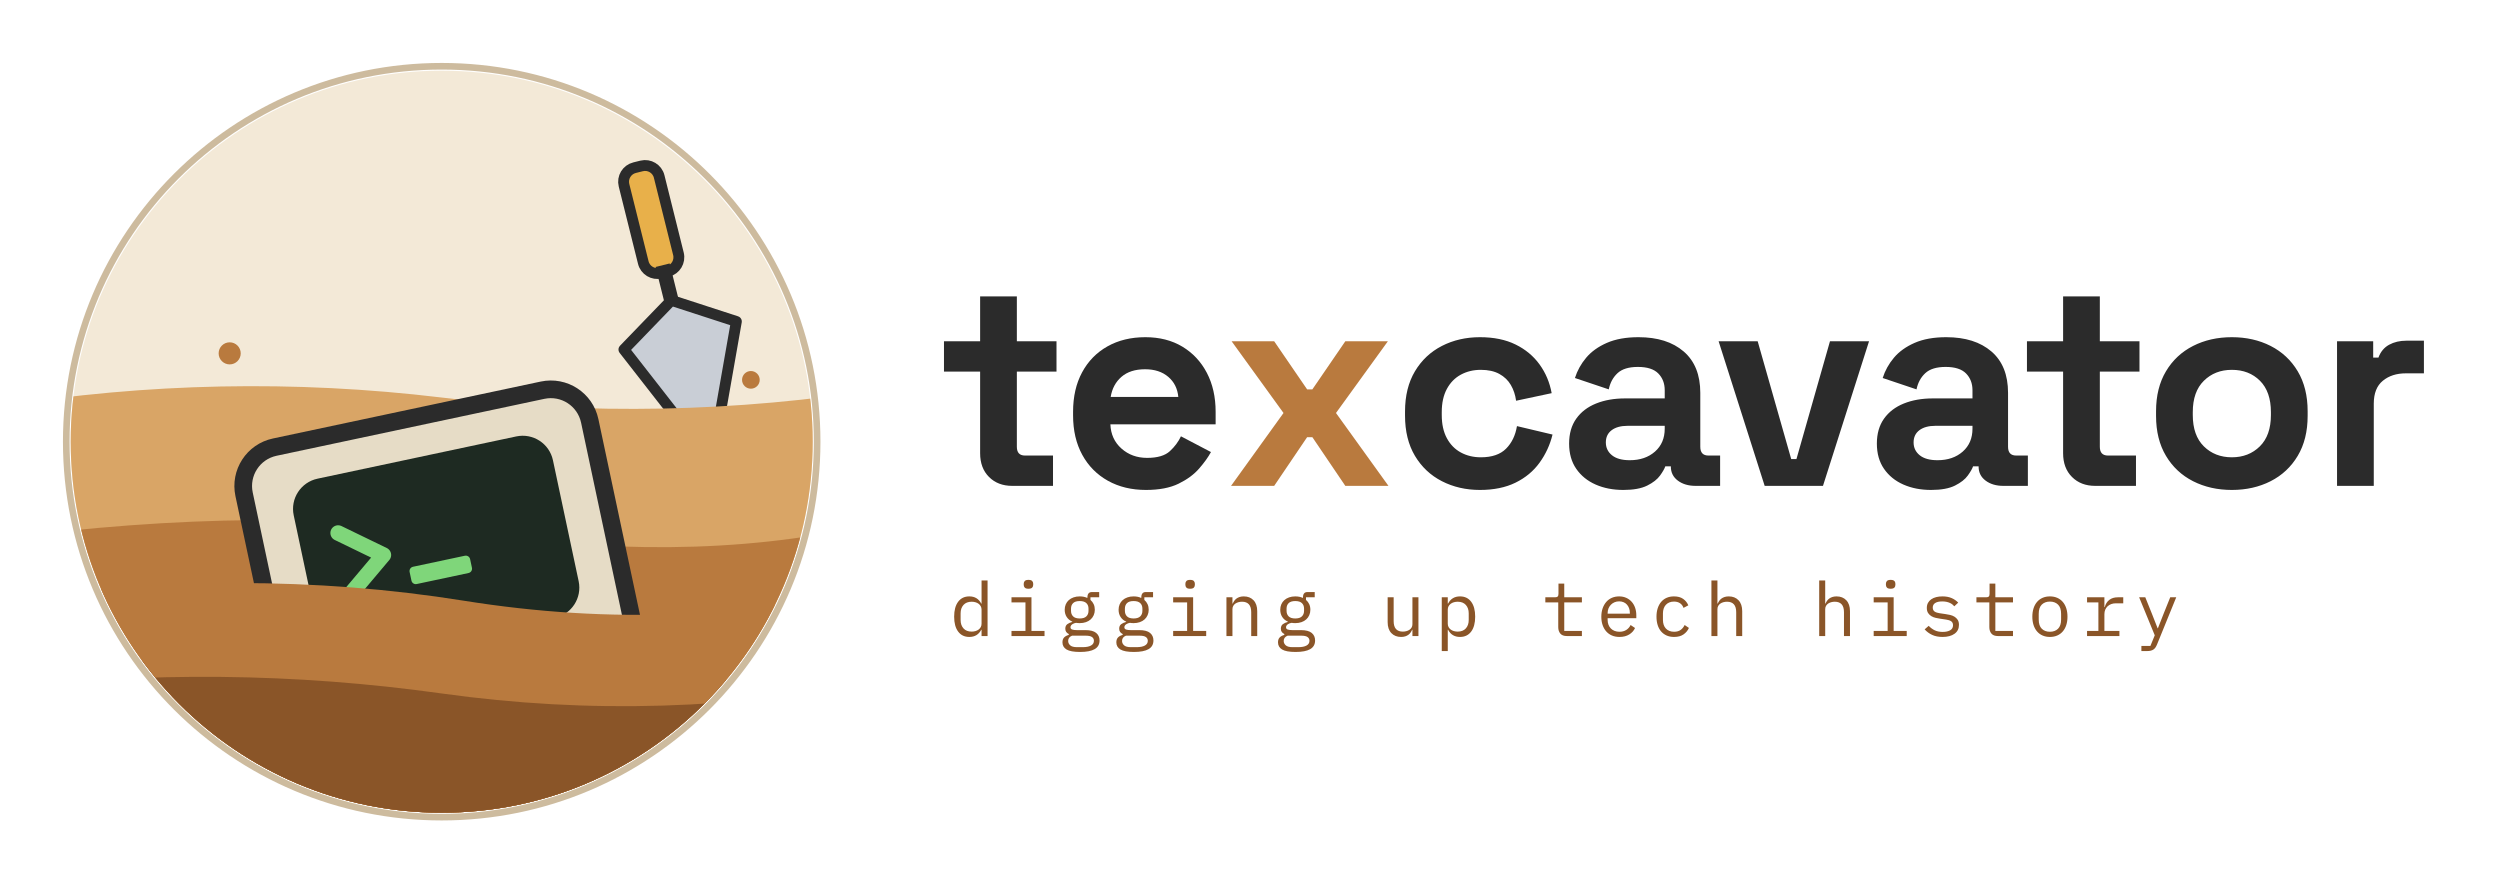
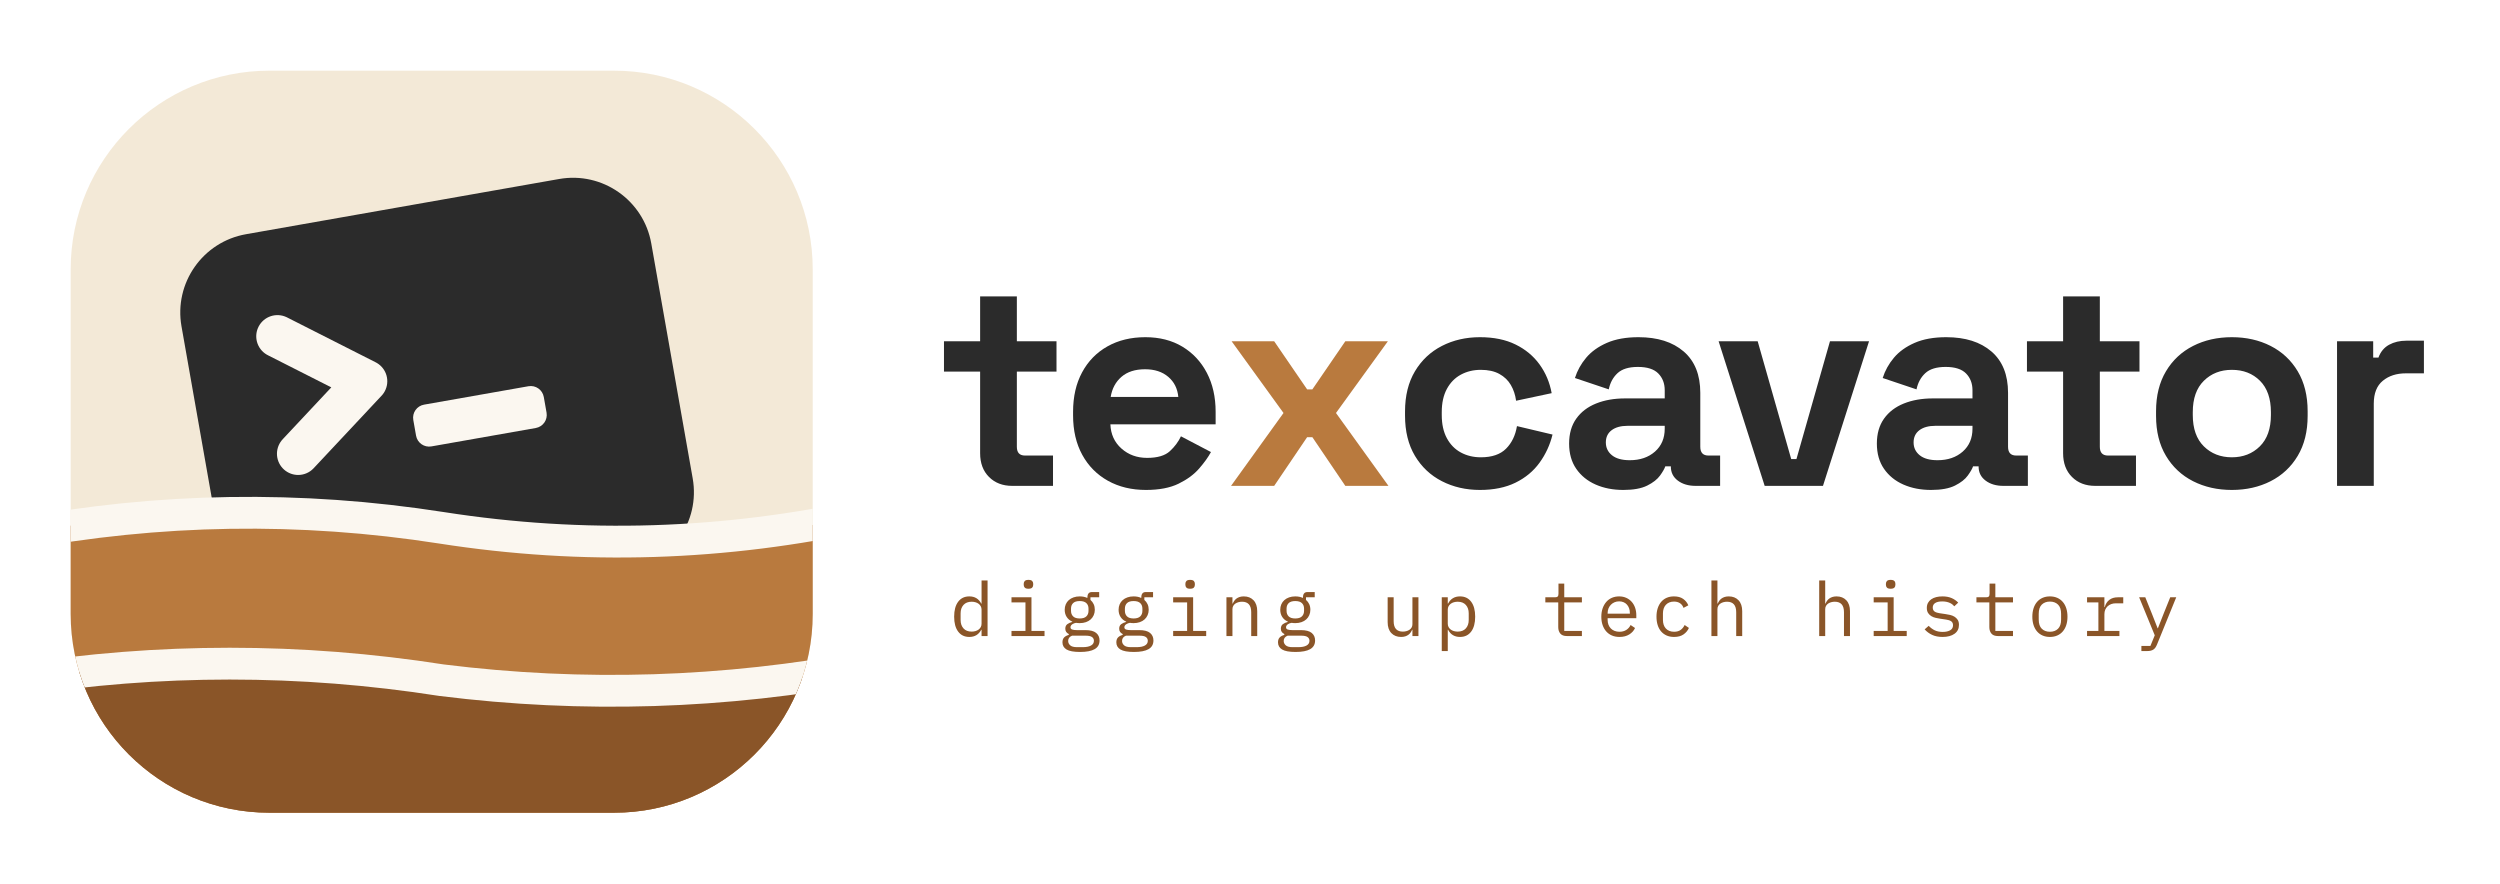
<svg xmlns="http://www.w3.org/2000/svg" viewBox="0 0 566 200" width="2264" height="800">
-   <defs>
-     <clipPath id="c-light">
-       <circle cx="100" cy="100" r="84" />
-     </clipPath>
-   </defs>
-   <g clip-path="url(#c-light)">
-     <rect width="200" height="200" fill="#F3E9D7" />
-     <g transform="translate(152 68) rotate(-14) scale(0.82)">
-       <rect x="-5" y="-38" width="10" height="30" rx="4" fill="#E8B04A" stroke="#2B2B2B" stroke-width="3" />
-       <rect x="-2" y="-10" width="4" height="10" fill="#2B2B2B" />
-       <path d="M0 0 L16 10 L0 46 L-16 10Z" fill="#C9CED6" stroke="#2B2B2B" stroke-width="3" stroke-linejoin="round" />
+   <g transform="translate(4 4) scale(3)">
+     <defs>
+       <clipPath id="m-light">
+         <rect x="4" y="4" width="56" height="56" rx="15" />
+       </clipPath>
+     </defs>
+     <g clip-path="url(#m-light)">
+       <rect width="64" height="64" fill="#F3E9D7" />
+       <g transform="rotate(-10 32 31)">
+         <rect x="14" y="14" width="36" height="30" rx="6" fill="#2B2B2B" />
+         <path d="M21 22 L27 26.5 L21 31" fill="none" stroke="#FBF7F0" stroke-width="3.2" stroke-linecap="round" stroke-linejoin="round" />
+         <rect x="30" y="29" width="10" height="3.2" rx="1" fill="#FBF7F0" />
+       </g>
+       <path d="M0 39 Q16 36 32 38.5 Q48 41 64 37.5 V64 H0 Z" fill="#B97A3E" stroke="#FBF7F0" stroke-width="2.4" />
+       <path d="M0 50 Q16 47.5 32 50 Q48 52 64 49 V64 H0 Z" fill="#8A5528" stroke="#FBF7F0" stroke-width="2.4" />
    </g>
-     <path d="M0 92 Q50 84 100 90 T200 88 V200 H0Z" fill="#D9A566" />
-     <path d="M0 122 Q60 114 110 121 T200 118 V200 H0Z" fill="#B97A3E" />
-     <path d="M0 152 Q50 146 100 152 T200 150 V200 H0Z" fill="#8A5528" />
-     <g transform="translate(100 130) rotate(-12)">
-       <rect x="-40" y="-36" width="80" height="66" rx="9" fill="#E6DCC6" stroke="#2B2B2B" stroke-width="4" />
-       <rect x="-30" y="-27" width="60" height="42" rx="7" fill="#1E2A22" />
-       <path d="M-21 -14 L-12 -7 L-21 0" fill="none" stroke="#7FD67A" stroke-width="3.5" stroke-linecap="round" stroke-linejoin="round" />
-       <rect x="-7" y="-3" width="14" height="4" rx="1" fill="#7FD67A" />
-       <circle cx="30" cy="22" r="2.5" fill="#B97A3E" />
-     </g>
-     <path d="M0 136 Q55 128 105 136 T200 132 V200 H0Z" fill="#B97A3E" />
-     <path d="M0 156 Q50 150 100 157 T200 154 V200 H0Z" fill="#8A5528" />
-     <circle cx="52" cy="80" r="2.5" fill="#B97A3E" />
-     <circle cx="170" cy="86" r="2" fill="#B97A3E" />
  </g>
-   <circle cx="100" cy="100" r="85" fill="none" stroke="#CDBB9E" stroke-width="1.5" />
  <path fill="#2B2B2B" d="M229.16 110.0Q225.926 110.0 223.913 107.987Q221.9 105.974 221.9 102.608V84.128H213.716V77.264H221.9V67.1H230.216V77.264H239.192V84.128H230.216V101.156Q230.216 103.136 232.064 103.136H238.4V110.0Z M259.444 110.924Q254.56 110.924 250.831 108.845Q247.102 106.766 245.023 102.971Q242.944 99.176 242.944 94.028V93.236Q242.944 88.088 244.99 84.293Q247.036 80.498 250.732 78.419Q254.428 76.34 259.312 76.34Q264.13 76.34 267.694 78.485Q271.258 80.63 273.238 84.425Q275.218 88.22 275.218 93.236V96.074H251.392Q251.524 99.44 253.9 101.552Q256.276 103.664 259.708 103.664Q263.206 103.664 264.856 102.146Q266.506 100.628 267.364 98.78L274.162 102.344Q273.238 104.06 271.489 106.073Q269.74 108.086 266.836 109.505Q263.932 110.924 259.444 110.924ZM251.458 89.87H266.77Q266.506 87.032 264.493 85.316Q262.48 83.6 259.246 83.6Q255.88 83.6 253.9 85.316Q251.92 87.032 251.458 89.87Z" />
  <path fill="#B97A3E" d="M278.706 110.0 290.586 93.5 278.838 77.264H288.474L295.932 88.154H297.12L304.578 77.264H314.214L302.466 93.5L314.346 110.0H304.578L297.12 98.978H295.932L288.474 110.0Z" />
  <path fill="#2B2B2B" d="M335.06 110.924Q330.308 110.924 326.447 108.944Q322.586 106.964 320.342 103.202Q318.098 99.44 318.098 94.094V93.17Q318.098 87.824 320.342 84.062Q322.586 80.3 326.447 78.32Q330.308 76.34 335.06 76.34Q339.746 76.34 343.112 77.99Q346.478 79.64 348.557 82.511Q350.636 85.382 351.296 89.012L343.244 90.728Q342.98 88.748 342.056 87.164Q341.132 85.58 339.449 84.656Q337.766 83.732 335.258 83.732Q332.75 83.732 330.737 84.821Q328.724 85.91 327.569 88.055Q326.414 90.2 326.414 93.302V93.962Q326.414 97.064 327.569 99.209Q328.724 101.354 330.737 102.443Q332.75 103.532 335.258 103.532Q339.02 103.532 340.967 101.585Q342.914 99.638 343.442 96.47L351.494 98.384Q350.636 101.882 348.557 104.753Q346.478 107.624 343.112 109.274Q339.746 110.924 335.06 110.924Z M367.522 110.924Q364.024 110.924 361.252 109.703Q358.48 108.482 356.863 106.139Q355.246 103.796 355.246 100.43Q355.246 97.064 356.863 94.787Q358.48 92.51 361.351 91.355Q364.222 90.2 367.918 90.2H376.894V88.352Q376.894 86.042 375.442 84.557Q373.99 83.072 370.822 83.072Q367.72 83.072 366.202 84.491Q364.684 85.91 364.222 88.154L356.566 85.58Q357.358 83.072 359.107 80.993Q360.856 78.914 363.793 77.627Q366.73 76.34 370.954 76.34Q377.422 76.34 381.184 79.574Q384.946 82.808 384.946 88.946V101.156Q384.946 103.136 386.794 103.136H389.434V110.0H383.89Q381.448 110.0 379.864 108.812Q378.28 107.624 378.28 105.644V105.578H377.026Q376.762 106.37 375.838 107.657Q374.914 108.944 372.934 109.934Q370.954 110.924 367.522 110.924ZM368.974 104.192Q372.472 104.192 374.683 102.245Q376.894 100.298 376.894 97.064V96.404H368.512Q366.202 96.404 364.882 97.394Q363.562 98.384 363.562 100.166Q363.562 101.948 364.948 103.07Q366.334 104.192 368.974 104.192Z M399.522 110.0 389.094 77.264H397.938L405.528 103.928H406.716L414.306 77.264H423.15L412.722 110.0Z M437.198 110.924Q433.7 110.924 430.928 109.703Q428.156 108.482 426.539 106.139Q424.922 103.796 424.922 100.43Q424.922 97.064 426.539 94.787Q428.156 92.51 431.027 91.355Q433.898 90.2 437.594 90.2H446.57V88.352Q446.57 86.042 445.118 84.557Q443.666 83.072 440.498 83.072Q437.396 83.072 435.878 84.491Q434.36 85.91 433.898 88.154L426.242 85.58Q427.034 83.072 428.783 80.993Q430.532 78.914 433.469 77.627Q436.406 76.34 440.63 76.34Q447.098 76.34 450.86 79.574Q454.622 82.808 454.622 88.946V101.156Q454.622 103.136 456.47 103.136H459.11V110.0H453.566Q451.124 110.0 449.54 108.812Q447.956 107.624 447.956 105.644V105.578H446.702Q446.438 106.37 445.514 107.657Q444.59 108.944 442.61 109.934Q440.63 110.924 437.198 110.924ZM438.65 104.192Q442.148 104.192 444.359 102.245Q446.57 100.298 446.57 97.064V96.404H438.188Q435.878 96.404 434.558 97.394Q433.238 98.384 433.238 100.166Q433.238 101.948 434.624 103.07Q436.01 104.192 438.65 104.192Z M474.346 110.0Q471.112 110.0 469.099 107.987Q467.086 105.974 467.086 102.608V84.128H458.902V77.264H467.086V67.1H475.402V77.264H484.378V84.128H475.402V101.156Q475.402 103.136 477.25 103.136H483.586V110.0Z M505.29 110.924Q500.406 110.924 496.512 108.944Q492.618 106.964 490.374 103.202Q488.13 99.44 488.13 94.16V93.104Q488.13 87.824 490.374 84.062Q492.618 80.3 496.512 78.32Q500.406 76.34 505.29 76.34Q510.174 76.34 514.068 78.32Q517.962 80.3 520.206 84.062Q522.45 87.824 522.45 93.104V94.16Q522.45 99.44 520.206 103.202Q517.962 106.964 514.068 108.944Q510.174 110.924 505.29 110.924ZM505.29 103.532Q509.118 103.532 511.626 101.057Q514.134 98.582 514.134 93.962V93.302Q514.134 88.682 511.659 86.207Q509.184 83.732 505.29 83.732Q501.462 83.732 498.954 86.207Q496.446 88.682 496.446 93.302V93.962Q496.446 98.582 498.954 101.057Q501.462 103.532 505.29 103.532Z M529.106 110.0V77.264H537.29V80.96H538.478Q539.204 78.98 540.887 78.056Q542.57 77.132 544.814 77.132H548.774V84.524H544.682Q541.514 84.524 539.468 86.207Q537.422 87.89 537.422 91.388V110.0Z" />
  <path fill="#8A5528" d="M222.225 142.572H222.157Q221.307 144.204 219.454 144.204Q217.839 144.204 216.93 142.997Q216.02 141.79 216.02 139.614Q216.02 137.438 216.93 136.231Q217.839 135.024 219.454 135.024Q221.307 135.024 222.157 136.656H222.225V131.42H223.585V144.0H222.225ZM219.981 142.997Q220.44 142.997 220.848 142.878Q221.256 142.759 221.562 142.529Q221.868 142.3 222.046 141.969Q222.225 141.637 222.225 141.195V138.033Q222.225 137.591 222.046 137.26Q221.868 136.928 221.562 136.698Q221.256 136.469 220.848 136.35Q220.44 136.231 219.981 136.231Q218.791 136.231 218.137 136.953Q217.482 137.676 217.482 138.866V140.362Q217.482 141.552 218.137 142.274Q218.791 142.997 219.981 142.997Z M232.844 133.29Q232.249 133.29 232.011 133.043Q231.773 132.797 231.773 132.423V132.151Q231.773 131.777 232.011 131.53Q232.249 131.284 232.844 131.284Q233.439 131.284 233.677 131.53Q233.915 131.777 233.915 132.151V132.423Q233.915 132.797 233.677 133.043Q233.439 133.29 232.844 133.29ZM229.002 142.844H232.164V136.384H229.002V135.228H233.524V142.844H236.482V144.0H229.002Z M248.937 145.003Q248.937 146.329 247.832 146.966Q246.727 147.604 244.517 147.604Q242.392 147.604 241.465 147.043Q240.539 146.482 240.539 145.428Q240.539 144.714 240.913 144.323Q241.287 143.932 241.967 143.745V143.541Q241.593 143.354 241.389 143.065Q241.185 142.776 241.185 142.334Q241.185 141.654 241.635 141.314Q242.086 140.974 242.766 140.804V140.736Q241.95 140.379 241.499 139.682Q241.049 138.985 241.049 138.05Q241.049 137.387 241.287 136.826Q241.525 136.265 241.975 135.865Q242.426 135.466 243.055 135.245Q243.684 135.024 244.449 135.024Q245.435 135.024 246.183 135.381V135.228Q246.183 134.718 246.421 134.378Q246.659 134.038 247.237 134.038H248.852V135.228H246.88V135.823Q247.356 136.231 247.611 136.792Q247.866 137.353 247.866 138.05Q247.866 138.713 247.619 139.274Q247.373 139.835 246.931 140.234Q246.489 140.634 245.851 140.855Q245.214 141.076 244.449 141.076Q244.228 141.076 244.024 141.059Q243.82 141.042 243.616 141.008Q243.412 141.042 243.191 141.118Q242.97 141.195 242.783 141.322Q242.596 141.45 242.477 141.62Q242.358 141.79 242.358 142.011Q242.358 142.402 242.749 142.529Q243.14 142.657 243.769 142.657H245.707Q247.407 142.657 248.172 143.294Q248.937 143.932 248.937 145.003ZM247.662 145.071Q247.662 144.544 247.237 144.23Q246.812 143.915 245.758 143.915H242.715Q241.831 144.272 241.831 145.105Q241.831 145.683 242.29 146.099Q242.749 146.516 243.82 146.516H245.146Q246.336 146.516 246.999 146.15Q247.662 145.785 247.662 145.071ZM244.449 140.022Q245.469 140.022 245.953 139.546Q246.438 139.07 246.438 138.288V137.795Q246.438 137.013 245.953 136.546Q245.469 136.078 244.449 136.078Q243.429 136.078 242.953 136.546Q242.477 137.013 242.477 137.795V138.288Q242.477 139.07 242.953 139.546Q243.429 140.022 244.449 140.022Z M261.137 145.003Q261.137 146.329 260.032 146.966Q258.927 147.604 256.717 147.604Q254.592 147.604 253.665 147.043Q252.739 146.482 252.739 145.428Q252.739 144.714 253.113 144.323Q253.487 143.932 254.167 143.745V143.541Q253.793 143.354 253.589 143.065Q253.385 142.776 253.385 142.334Q253.385 141.654 253.835 141.314Q254.286 140.974 254.966 140.804V140.736Q254.15 140.379 253.699 139.682Q253.249 138.985 253.249 138.05Q253.249 137.387 253.487 136.826Q253.725 136.265 254.175 135.865Q254.626 135.466 255.255 135.245Q255.884 135.024 256.649 135.024Q257.635 135.024 258.383 135.381V135.228Q258.383 134.718 258.621 134.378Q258.859 134.038 259.437 134.038H261.052V135.228H259.08V135.823Q259.556 136.231 259.811 136.792Q260.066 137.353 260.066 138.05Q260.066 138.713 259.819 139.274Q259.573 139.835 259.131 140.234Q258.689 140.634 258.051 140.855Q257.414 141.076 256.649 141.076Q256.428 141.076 256.224 141.059Q256.02 141.042 255.816 141.008Q255.612 141.042 255.391 141.118Q255.17 141.195 254.983 141.322Q254.796 141.45 254.677 141.62Q254.558 141.79 254.558 142.011Q254.558 142.402 254.949 142.529Q255.34 142.657 255.969 142.657H257.907Q259.607 142.657 260.372 143.294Q261.137 143.932 261.137 145.003ZM259.862 145.071Q259.862 144.544 259.437 144.23Q259.012 143.915 257.958 143.915H254.915Q254.031 144.272 254.031 145.105Q254.031 145.683 254.49 146.099Q254.949 146.516 256.02 146.516H257.346Q258.536 146.516 259.199 146.15Q259.862 145.785 259.862 145.071ZM256.649 140.022Q257.669 140.022 258.154 139.546Q258.638 139.07 258.638 138.288V137.795Q258.638 137.013 258.154 136.546Q257.669 136.078 256.649 136.078Q255.629 136.078 255.153 136.546Q254.677 137.013 254.677 137.795V138.288Q254.677 139.07 255.153 139.546Q255.629 140.022 256.649 140.022Z M269.444 133.29Q268.849 133.29 268.611 133.043Q268.373 132.797 268.373 132.423V132.151Q268.373 131.777 268.611 131.53Q268.849 131.284 269.444 131.284Q270.039 131.284 270.277 131.53Q270.515 131.777 270.515 132.151V132.423Q270.515 132.797 270.277 133.043Q270.039 133.29 269.444 133.29ZM265.602 142.844H268.764V136.384H265.602V135.228H270.124V142.844H273.082V144.0H265.602Z M277.666 144.0V135.228H279.026V136.656H279.094Q279.23 136.333 279.434 136.036Q279.638 135.738 279.935 135.517Q280.233 135.296 280.641 135.16Q281.049 135.024 281.593 135.024Q282.97 135.024 283.803 135.899Q284.636 136.775 284.636 138.373V144.0H283.276V138.611Q283.276 137.404 282.749 136.817Q282.222 136.231 281.202 136.231Q280.794 136.231 280.403 136.333Q280.012 136.435 279.706 136.639Q279.4 136.843 279.213 137.166Q279.026 137.489 279.026 137.914V144.0Z M297.737 145.003Q297.737 146.329 296.632 146.966Q295.527 147.604 293.317 147.604Q291.192 147.604 290.265 147.043Q289.339 146.482 289.339 145.428Q289.339 144.714 289.713 144.323Q290.087 143.932 290.767 143.745V143.541Q290.393 143.354 290.189 143.065Q289.985 142.776 289.985 142.334Q289.985 141.654 290.435 141.314Q290.886 140.974 291.566 140.804V140.736Q290.75 140.379 290.299 139.682Q289.849 138.985 289.849 138.05Q289.849 137.387 290.087 136.826Q290.325 136.265 290.775 135.865Q291.226 135.466 291.855 135.245Q292.484 135.024 293.249 135.024Q294.235 135.024 294.983 135.381V135.228Q294.983 134.718 295.221 134.378Q295.459 134.038 296.037 134.038H297.652V135.228H295.68V135.823Q296.156 136.231 296.411 136.792Q296.666 137.353 296.666 138.05Q296.666 138.713 296.419 139.274Q296.173 139.835 295.731 140.234Q295.289 140.634 294.651 140.855Q294.014 141.076 293.249 141.076Q293.028 141.076 292.824 141.059Q292.62 141.042 292.416 141.008Q292.212 141.042 291.991 141.118Q291.77 141.195 291.583 141.322Q291.396 141.45 291.277 141.62Q291.158 141.79 291.158 142.011Q291.158 142.402 291.549 142.529Q291.94 142.657 292.569 142.657H294.507Q296.207 142.657 296.972 143.294Q297.737 143.932 297.737 145.003ZM296.462 145.071Q296.462 144.544 296.037 144.23Q295.612 143.915 294.558 143.915H291.515Q290.631 144.272 290.631 145.105Q290.631 145.683 291.09 146.099Q291.549 146.516 292.62 146.516H293.946Q295.136 146.516 295.799 146.15Q296.462 145.785 296.462 145.071ZM293.249 140.022Q294.269 140.022 294.753 139.546Q295.238 139.07 295.238 138.288V137.795Q295.238 137.013 294.753 136.546Q294.269 136.078 293.249 136.078Q292.229 136.078 291.753 136.546Q291.277 137.013 291.277 137.795V138.288Q291.277 139.07 291.753 139.546Q292.229 140.022 293.249 140.022Z M319.774 142.572H319.706Q319.57 142.895 319.366 143.192Q319.162 143.49 318.864 143.711Q318.567 143.932 318.159 144.068Q317.751 144.204 317.207 144.204Q315.83 144.204 314.997 143.329Q314.164 142.453 314.164 140.855V135.228H315.524V140.617Q315.524 141.824 316.051 142.411Q316.578 142.997 317.598 142.997Q318.006 142.997 318.397 142.895Q318.788 142.793 319.094 142.589Q319.4 142.385 319.587 142.07Q319.774 141.756 319.774 141.314V135.228H321.134V144.0H319.774Z M326.415 135.228H327.775V136.656H327.843Q328.693 135.024 330.546 135.024Q332.161 135.024 333.07 136.231Q333.98 137.438 333.98 139.614Q333.98 141.79 333.07 142.997Q332.161 144.204 330.546 144.204Q328.693 144.204 327.843 142.572H327.775V147.4H326.415ZM330.019 142.997Q331.209 142.997 331.863 142.274Q332.518 141.552 332.518 140.362V138.866Q332.518 137.676 331.863 136.953Q331.209 136.231 330.019 136.231Q329.56 136.231 329.152 136.35Q328.744 136.469 328.438 136.698Q328.132 136.928 327.953 137.26Q327.775 137.591 327.775 138.033V141.195Q327.775 141.637 327.953 141.969Q328.132 142.3 328.438 142.529Q328.744 142.759 329.152 142.878Q329.56 142.997 330.019 142.997Z M354.725 144.0Q353.722 144.0 353.254 143.439Q352.787 142.878 352.787 141.994V136.384H349.863V135.228H352.039Q352.481 135.228 352.659 135.05Q352.838 134.871 352.838 134.429V132.134H354.147V135.228H358.142V136.384H354.147V142.844H358.142V144.0Z M366.653 144.204Q365.701 144.204 364.944 143.881Q364.188 143.558 363.652 142.954Q363.117 142.351 362.828 141.51Q362.539 140.668 362.539 139.631Q362.539 138.577 362.836 137.727Q363.134 136.877 363.661 136.274Q364.188 135.67 364.927 135.347Q365.667 135.024 366.568 135.024Q367.452 135.024 368.174 135.347Q368.897 135.67 369.407 136.239Q369.917 136.809 370.189 137.591Q370.461 138.373 370.461 139.308V139.954H363.967V140.362Q363.967 140.94 364.154 141.433Q364.341 141.926 364.689 142.283Q365.038 142.64 365.539 142.835Q366.041 143.031 366.653 143.031Q367.537 143.031 368.183 142.623Q368.829 142.215 369.169 141.501L370.172 142.181Q369.781 143.065 368.871 143.635Q367.962 144.204 366.653 144.204ZM366.568 136.146Q366.007 136.146 365.531 136.35Q365.055 136.554 364.706 136.911Q364.358 137.268 364.162 137.752Q363.967 138.237 363.967 138.815V138.934H368.999V138.747Q368.999 138.169 368.82 137.693Q368.642 137.217 368.327 136.869Q368.013 136.52 367.562 136.333Q367.112 136.146 366.568 136.146Z M379.006 144.204Q378.054 144.204 377.314 143.873Q376.575 143.541 376.065 142.946Q375.555 142.351 375.291 141.501Q375.028 140.651 375.028 139.614Q375.028 138.577 375.3 137.727Q375.572 136.877 376.082 136.274Q376.592 135.67 377.323 135.347Q378.054 135.024 378.989 135.024Q380.264 135.024 381.063 135.585Q381.862 136.146 382.236 137.047L381.148 137.625Q380.91 136.945 380.357 136.571Q379.805 136.197 378.989 136.197Q378.394 136.197 377.926 136.392Q377.459 136.588 377.136 136.945Q376.813 137.302 376.651 137.795Q376.49 138.288 376.49 138.866V140.362Q376.49 140.94 376.651 141.433Q376.813 141.926 377.136 142.283Q377.459 142.64 377.935 142.835Q378.411 143.031 379.023 143.031Q379.907 143.031 380.485 142.623Q381.063 142.215 381.403 141.501L382.372 142.164Q381.981 143.048 381.156 143.626Q380.332 144.204 379.006 144.204Z M387.466 131.42H388.826V136.656H388.894Q389.03 136.333 389.234 136.036Q389.438 135.738 389.735 135.517Q390.033 135.296 390.441 135.16Q390.849 135.024 391.393 135.024Q392.77 135.024 393.603 135.899Q394.436 136.775 394.436 138.373V144.0H393.076V138.611Q393.076 137.404 392.549 136.817Q392.022 136.231 391.002 136.231Q390.594 136.231 390.203 136.333Q389.812 136.435 389.506 136.639Q389.2 136.843 389.013 137.166Q388.826 137.489 388.826 137.914V144.0H387.466Z M411.866 131.42H413.226V136.656H413.294Q413.43 136.333 413.634 136.036Q413.838 135.738 414.135 135.517Q414.433 135.296 414.841 135.16Q415.249 135.024 415.793 135.024Q417.17 135.024 418.003 135.899Q418.836 136.775 418.836 138.373V144.0H417.476V138.611Q417.476 137.404 416.949 136.817Q416.422 136.231 415.402 136.231Q414.994 136.231 414.603 136.333Q414.212 136.435 413.906 136.639Q413.6 136.843 413.413 137.166Q413.226 137.489 413.226 137.914V144.0H411.866Z M428.044 133.29Q427.449 133.29 427.211 133.043Q426.973 132.797 426.973 132.423V132.151Q426.973 131.777 427.211 131.53Q427.449 131.284 428.044 131.284Q428.639 131.284 428.877 131.53Q429.115 131.777 429.115 132.151V132.423Q429.115 132.797 428.877 133.043Q428.639 133.29 428.044 133.29ZM424.202 142.844H427.364V136.384H424.202V135.228H428.724V142.844H431.682V144.0H424.202Z M439.802 144.204Q438.425 144.204 437.43 143.737Q436.436 143.269 435.739 142.487L436.657 141.688Q437.286 142.351 438.034 142.708Q438.782 143.065 439.836 143.065Q440.856 143.065 441.51 142.7Q442.165 142.334 442.165 141.552Q442.165 141.212 442.037 140.982Q441.91 140.753 441.689 140.617Q441.468 140.481 441.196 140.404Q440.924 140.328 440.618 140.277L439.241 140.073Q438.782 140.005 438.246 139.886Q437.711 139.767 437.269 139.504Q436.827 139.24 436.529 138.798Q436.232 138.356 436.232 137.642Q436.232 136.979 436.495 136.494Q436.759 136.01 437.235 135.678Q437.711 135.347 438.357 135.185Q439.003 135.024 439.768 135.024Q440.958 135.024 441.833 135.398Q442.709 135.772 443.338 136.435L442.454 137.268Q442.301 137.081 442.071 136.885Q441.842 136.69 441.51 136.529Q441.179 136.367 440.737 136.265Q440.295 136.163 439.717 136.163Q438.68 136.163 438.127 136.52Q437.575 136.877 437.575 137.557Q437.575 137.897 437.702 138.126Q437.83 138.356 438.051 138.492Q438.272 138.628 438.552 138.704Q438.833 138.781 439.122 138.832L440.499 139.036Q440.975 139.104 441.502 139.223Q442.029 139.342 442.471 139.606Q442.913 139.869 443.21 140.311Q443.508 140.753 443.508 141.467Q443.508 142.776 442.496 143.49Q441.485 144.204 439.802 144.204Z M452.325 144.0Q451.322 144.0 450.854 143.439Q450.387 142.878 450.387 141.994V136.384H447.463V135.228H449.639Q450.081 135.228 450.259 135.05Q450.438 134.871 450.438 134.429V132.134H451.747V135.228H455.742V136.384H451.747V142.844H455.742V144.0Z M464.1 144.204Q463.182 144.204 462.442 143.881Q461.703 143.558 461.184 142.954Q460.666 142.351 460.394 141.51Q460.122 140.668 460.122 139.614Q460.122 138.577 460.394 137.727Q460.666 136.877 461.184 136.274Q461.703 135.67 462.442 135.347Q463.182 135.024 464.1 135.024Q465.018 135.024 465.757 135.347Q466.497 135.67 467.015 136.274Q467.534 136.877 467.806 137.727Q468.078 138.577 468.078 139.614Q468.078 140.668 467.806 141.51Q467.534 142.351 467.015 142.954Q466.497 143.558 465.757 143.881Q465.018 144.204 464.1 144.204ZM464.1 143.031Q465.239 143.031 465.936 142.351Q466.633 141.671 466.633 140.243V138.985Q466.633 137.557 465.936 136.877Q465.239 136.197 464.1 136.197Q462.961 136.197 462.264 136.877Q461.567 137.557 461.567 138.985V140.243Q461.567 141.671 462.264 142.351Q462.961 143.031 464.1 143.031Z M472.509 142.844H475.076V136.384H472.509V135.228H476.436V137.438H476.521Q476.793 136.401 477.549 135.815Q478.306 135.228 479.479 135.228H480.703V136.588H479.054Q477.881 136.588 477.158 137.268Q476.436 137.948 476.436 139.053V142.844H479.836V144.0H472.509Z M491.339 135.228H492.699L488.347 145.921Q488.194 146.295 488.007 146.575Q487.82 146.856 487.565 147.034Q487.31 147.213 486.953 147.306Q486.596 147.4 486.103 147.4H484.811V146.244H486.851L487.837 143.83L484.301 135.228H485.695L487.174 138.9L488.483 142.232H488.551L489.86 138.9Z" />
</svg>
